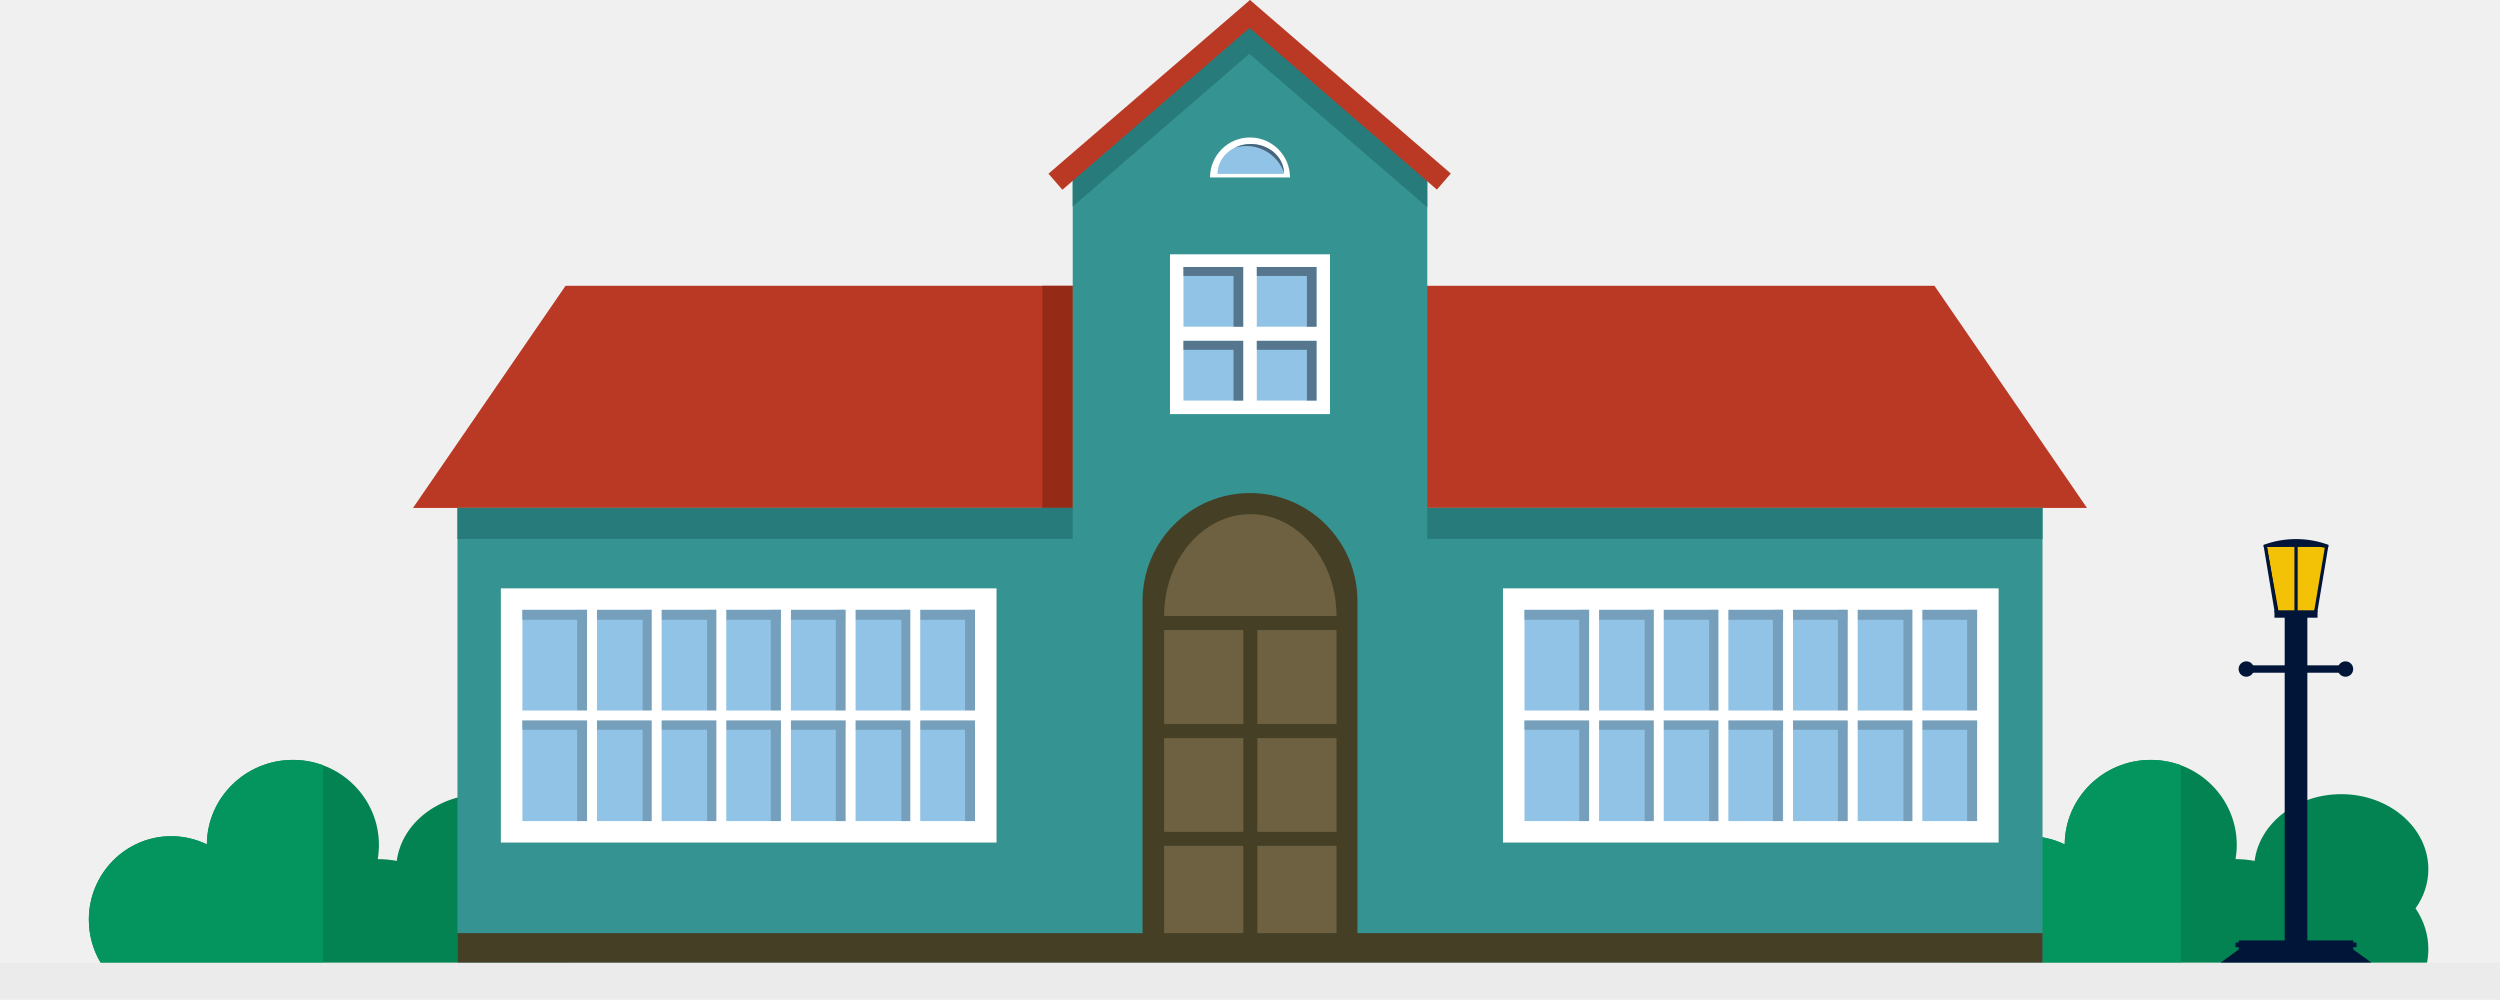
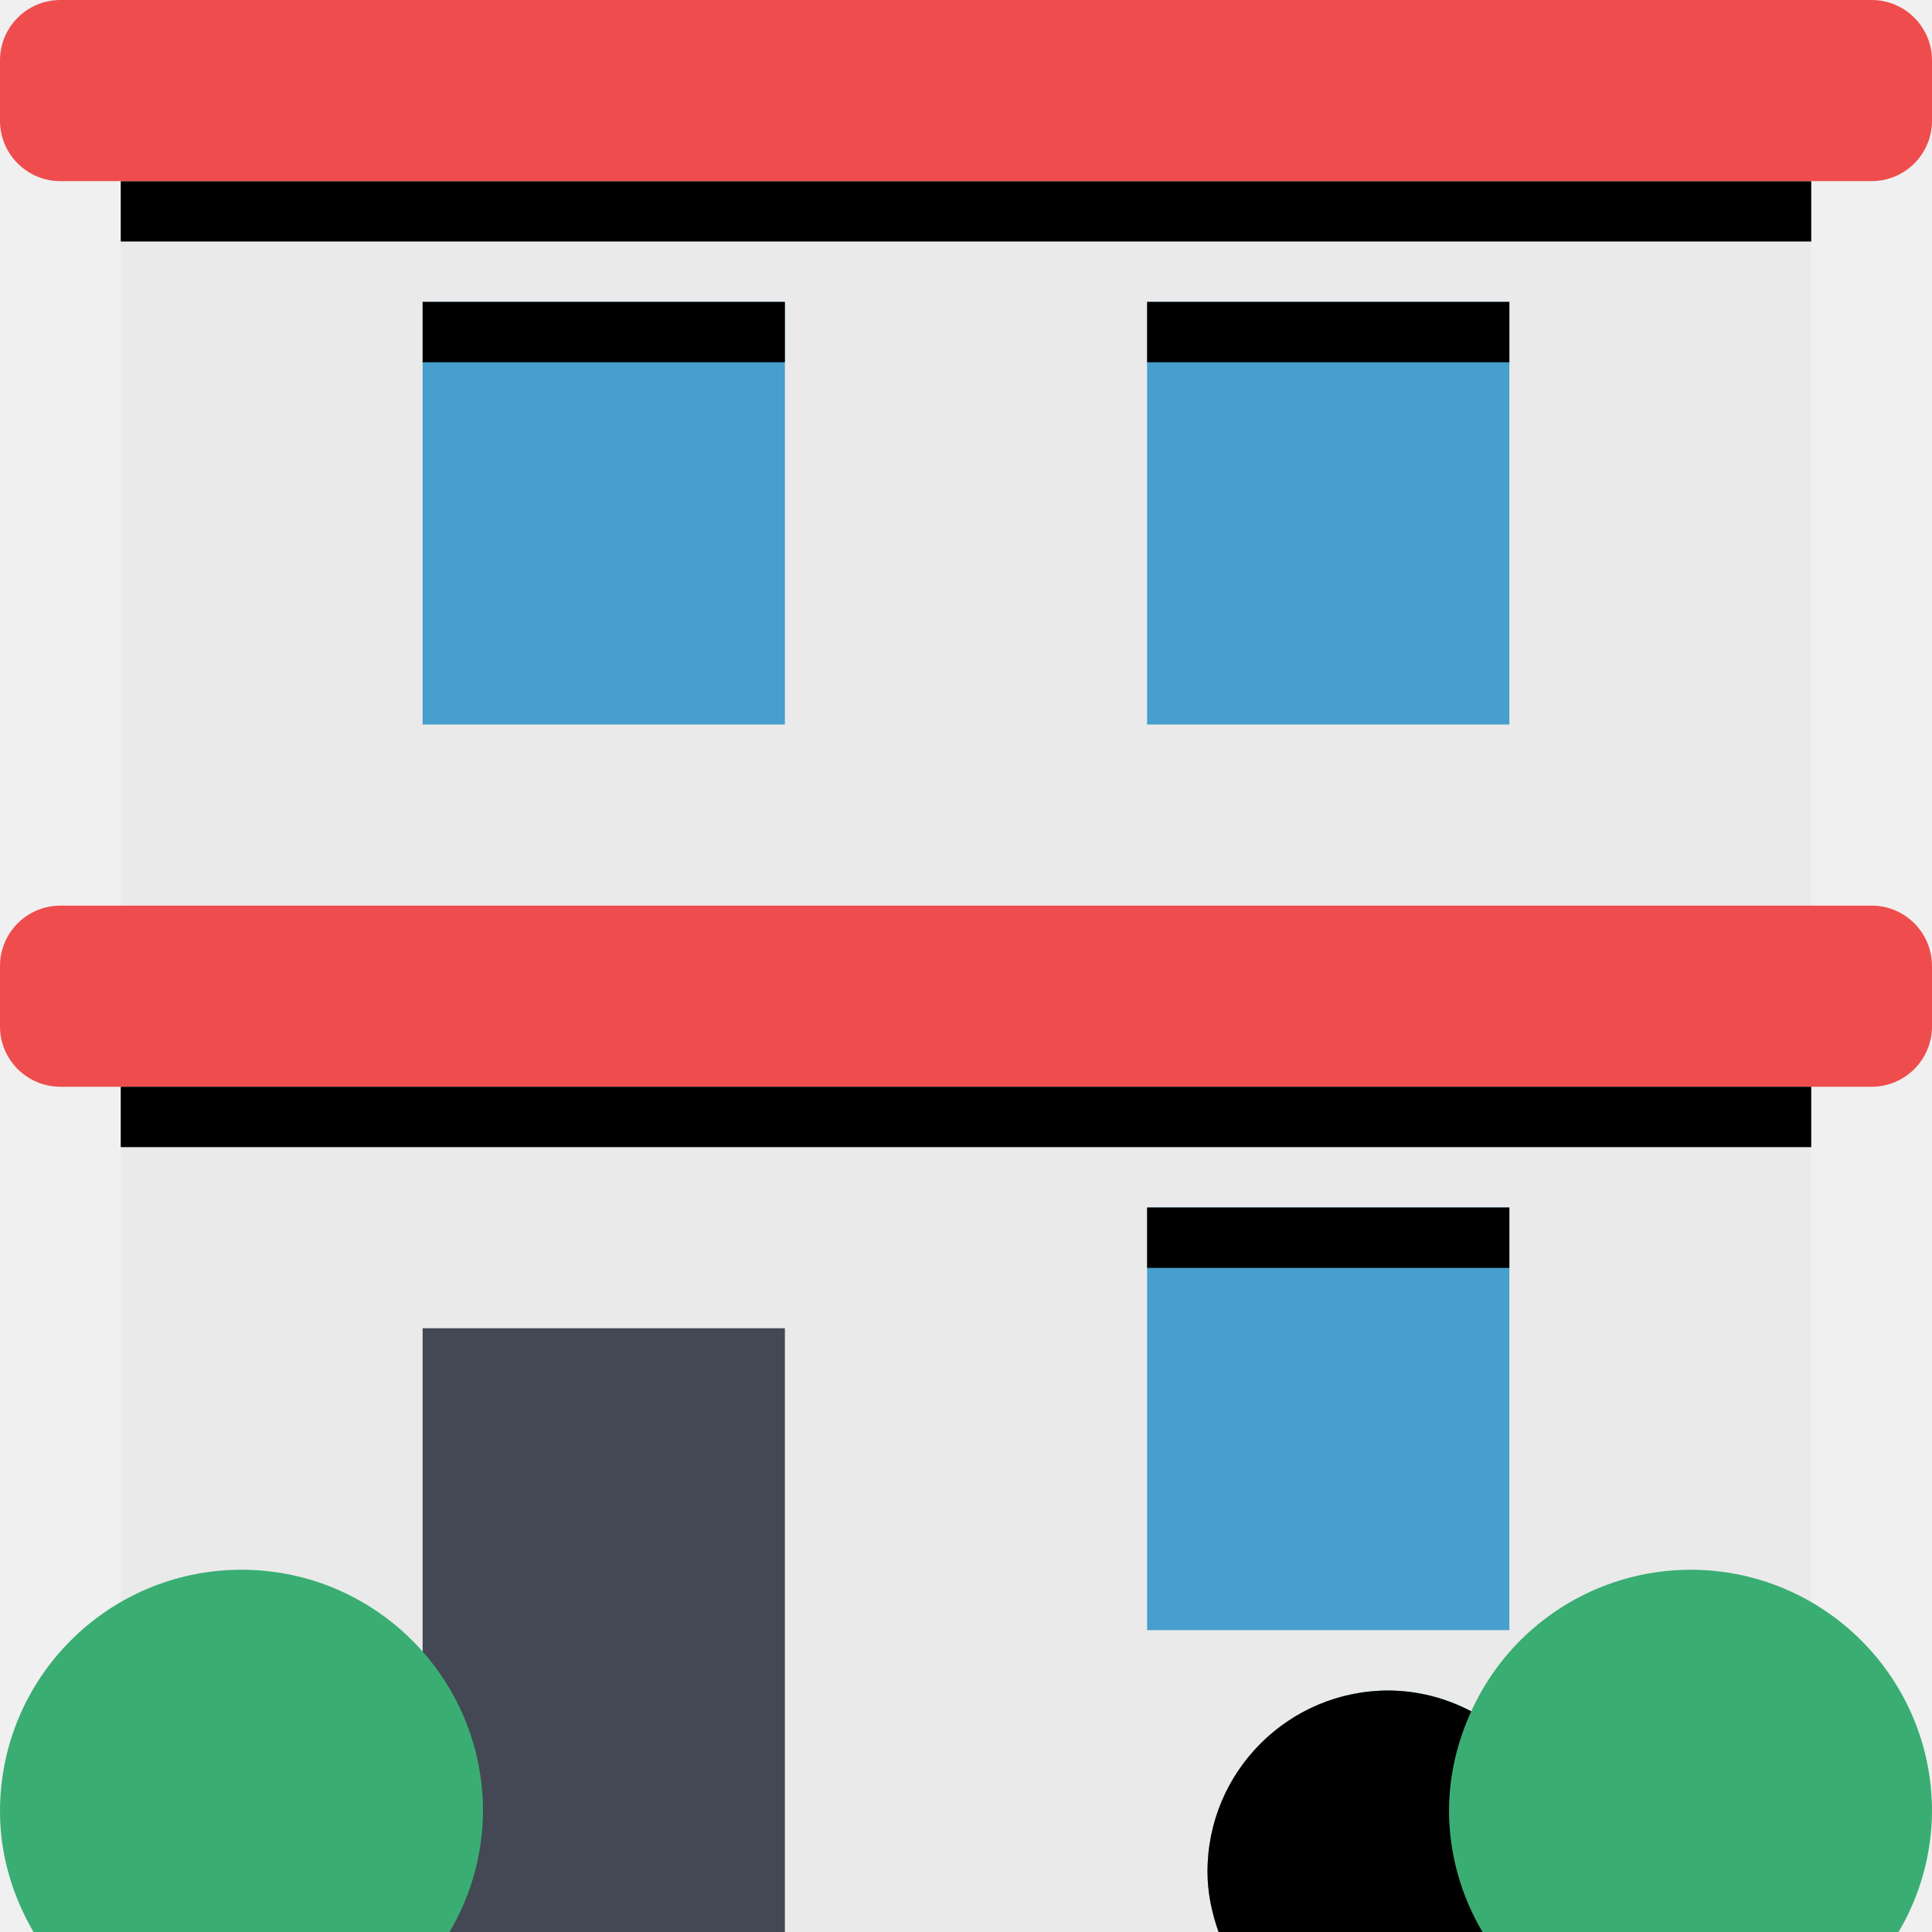
- <svg xmlns="http://www.w3.org/2000/svg" width="140" height="55.963" viewBox="0 0 140 55.963" version="1.1" xml:space="preserve" style="clip-rule:evenodd;fill-rule:evenodd;stroke-linecap:round;stroke-linejoin:round;stroke-miterlimit:1.5" id="svg2244">
-   <defs id="defs2248" />
-   <g transform="matrix(0.02286777,0,0,0.02286777,105.2467,30.62198)" id="g1932">
-     <path d="m 193.79,1018.64 c -18.437,-30.835 -29.053,-66.994 -29.053,-105.646 0,-112.774 90.374,-204.333 201.69,-204.333 31.28,0 60.905,7.23 87.337,20.128 0.675,-114.344 94.818,-206.97 210.679,-206.97 116.279,0 210.683,93.294 210.683,208.207 0,11.835 -1.001,23.441 -2.925,34.739 16.001,0.057 31.605,1.569 46.641,4.39 11.756,-91.88 102.288,-163.452 212.078,-163.452 117.76,0 213.37,82.345 213.37,183.772 0,35.15 -11.48,68.008 -31.39,95.942 19.94,29.221 31.39,63.338 31.39,99.766 0,11.406 -1.12,22.587 -3.27,33.457 z" style="fill:#038352" id="path1928" />
-     <path d="M 738.005,1018.64 H 193.79 c -18.437,-30.835 -29.053,-66.994 -29.053,-105.646 0,-112.774 90.374,-204.333 201.69,-204.333 31.28,0 60.905,7.23 87.337,20.128 0.675,-114.344 94.818,-206.97 210.679,-206.97 25.87,0 50.657,4.618 73.562,13.064 z" style="fill:#04955e" id="path1930" />
-   </g>
-   <g transform="matrix(0.02286777,0,0,0.02286777,1.207714,30.62198)" id="g1938">
-     <path d="m 193.79,1018.64 c -18.437,-30.835 -29.053,-66.994 -29.053,-105.646 0,-112.774 90.374,-204.333 201.69,-204.333 31.28,0 60.905,7.23 87.337,20.128 0.675,-114.344 94.818,-206.97 210.679,-206.97 116.279,0 210.683,93.294 210.683,208.207 0,11.835 -1.001,23.441 -2.925,34.739 16.001,0.057 31.605,1.569 46.641,4.39 11.756,-91.88 102.288,-163.452 212.078,-163.452 117.76,0 213.37,82.345 213.37,183.772 0,35.15 -11.48,68.008 -31.39,95.942 19.94,29.221 31.39,63.338 31.39,99.766 0,11.406 -1.12,22.587 -3.27,33.457 z" style="fill:#038352" id="path1934" />
-     <path d="M 738.005,1018.64 H 193.79 c -18.437,-30.835 -29.053,-66.994 -29.053,-105.646 0,-112.774 90.374,-204.333 201.69,-204.333 31.28,0 60.905,7.23 87.337,20.128 0.675,-114.344 94.818,-206.97 210.679,-206.97 25.87,0 50.657,4.618 73.562,13.064 z" style="fill:#04955e" id="path1936" />
-   </g>
-   <g transform="matrix(0.1021772,0,0,0.1021772,3.912539,-72.6511)" id="g2172">
-     <g id="g1946">
-       <path d="m 1021.92,867.66 83.6,121.753 H 188.061 L 271.662,867.66 Z" style="fill:#ba3924" id="path1940" />
-       <g transform="matrix(1.21382,0,0,1.00481,-67.514,31.4481)" id="g1944">
-         <rect x="494.708" y="832.213" width="13.724" height="121.17" style="fill:#952b17" id="rect1942" />
-       </g>
-     </g>
-     <g id="g2020">
-       <g id="g1966">
-         <g transform="matrix(0.223684,0,0,15.3272,502.113,-17886.4)" id="g1950">
-           <rect x="212.433" y="1219.64" width="868.713" height="19.062" style="fill:#359491" id="rect1948" />
-         </g>
-         <g transform="translate(0,29.1729)" id="g1954">
-           <path d="m 646.79,694.065 97.158,85.06 H 549.631 Z" style="fill:#359491" id="path1952" />
-         </g>
-         <path d="m 550.262,808.298 87.409,-75.343 -0.578,-0.499 0.386,-1.067 8.104,-7.094 1.066,0.921 1.21,-1.042 6.63,5.805 0.719,2.635 88.74,76.692 v 15.103 l -0.139,0.161 -20.01,-17.272 -77.373,-66.787 -77.238,66.787 -19.557,16.91 v -15.366 z" style="fill:#277b7a" id="path1956" />
-         <g transform="matrix(0.962943,-0.832643,0.654074,0.75643,-136.155,547.156)" id="g1960">
-           <path d="m 381.032,636.064 -114.539,-0.228 v 11.64 h 110.246 z" style="fill:#ba3924" id="path1958" />
-         </g>
-         <g transform="matrix(0.967971,0.83553,-0.653421,0.756995,807.632,10.0355)" id="g1964">
-           <path d="m 376.739,635.836 -113.747,-0.088 3.501,11.728 h 110.246 z" style="fill:#ba3924" id="path1962" />
-         </g>
-       </g>
-       <g transform="matrix(0.899378,0,0,0.899378,248.443,228.159)" id="g1980">
-         <g transform="translate(0,19.6376)" id="g1970">
-           <path d="m 467.289,625.407 h -48.751 c 0,-13.453 10.922,-24.376 24.375,-24.376 13.454,0 24.376,10.923 24.376,24.376 z" style="fill:#ffffff" id="path1968" />
-         </g>
-         <g transform="matrix(0.832249,0,0,0.746855,74.7881,175.755)" id="g1974">
-           <path d="m 467.289,625.407 h -48.751 c 0,-13.453 10.922,-24.376 24.375,-24.376 13.454,0 24.376,10.923 24.376,24.376 z" style="fill:#90c3e6" id="path1972" />
-         </g>
-         <g transform="translate(0,19.6376)" id="g1978">
-           <path d="m 433.497,607.318 c 2.93,-1.476 6.309,-2.317 9.906,-2.317 10.947,0 19.881,7.798 20.273,17.538 -3.337,-9.488 -12.381,-16.296 -23.003,-16.296 -2.497,0 -4.907,0.376 -7.176,1.075 z" style="fill:#48667a" id="path1976" />
-         </g>
-       </g>
-       <g transform="matrix(1.25671,0,0,1.25671,272.485,142.775)" id="g2018">
-         <g transform="matrix(0.795729,0,0,0.795729,-216.824,-113.61)" id="g1984">
-           <path d="m 690.636,937.989 h -47.498 -40.194 v -87.574 h 87.692 z" style="fill:#ffffff" id="path1982" />
-         </g>
-         <g transform="matrix(0.972155,0,0,0.881304,134.976,-281.071)" id="g1988">
-           <rect x="137.69" y="964.121" width="26.787" height="29.549" style="fill:#90c3e6" id="rect1986" />
-         </g>
-         <g transform="translate(132.519,-201.674)" id="g1992">
-           <path d="m 162.355,796.329 h -4.202 v -22.13 h -21.84 v -3.911 h 26.042 z" style="fill:#55768c" id="path1990" />
-         </g>
-         <g transform="matrix(0.972155,0,0,0.881304,134.976,-248.867)" id="g1996">
-           <rect x="137.69" y="964.121" width="26.787" height="29.549" style="fill:#90c3e6" id="rect1994" />
-         </g>
-         <g transform="translate(132.519,-169.47)" id="g2000">
-           <path d="m 162.355,796.329 h -4.202 v -22.13 h -21.84 v -3.911 h 26.042 z" style="fill:#55768c" id="path1998" />
-         </g>
-         <g transform="matrix(0.972155,0,0,0.881304,166.96,-281.071)" id="g2004">
-           <rect x="137.69" y="964.121" width="26.787" height="29.549" style="fill:#90c3e6" id="rect2002" />
-         </g>
-         <g transform="translate(164.503,-201.674)" id="g2008">
-           <path d="m 162.355,796.329 h -4.202 v -22.13 h -21.84 v -3.911 h 26.042 z" style="fill:#55768c" id="path2006" />
-         </g>
-         <g transform="matrix(0.972155,0,0,0.881304,166.96,-248.867)" id="g2012">
-           <rect x="137.69" y="964.121" width="26.787" height="29.549" style="fill:#90c3e6" id="rect2010" />
-         </g>
-         <g transform="translate(164.503,-169.47)" id="g2016">
-           <path d="m 162.355,796.329 h -4.202 v -22.13 h -21.84 v -3.911 h 26.042 z" style="fill:#55768c" id="path2014" />
-         </g>
-       </g>
-     </g>
-     <g id="g2170">
-       <g id="g2032">
-         <g transform="matrix(1,0,0,13.0776,0,-14960.6)" id="g2024">
-           <rect x="212.433" y="1219.64" width="868.713" height="19.062" style="fill:#359491" id="rect2022" />
-         </g>
-         <g transform="matrix(1,0,0,0.852601,0,182.583)" id="g2028">
-           <rect x="212.433" y="1219.64" width="868.713" height="19.062" style="fill:#453f25" id="rect2026" />
-         </g>
-         <path d="m 549.631,989.413 v 17.017 H 212.433 v -17.017 z m 531.519,0 v 17.017 H 743.948 v -17.017 z" style="fill:#277b7a" id="path2030" />
-       </g>
-       <g id="g2056">
-         <g transform="translate(10.2333,-0.0686211)" id="g2036">
-           <path d="m 577.675,1040.45 c 0,-32.63 26.384,-59.124 58.881,-59.124 32.498,0 58.882,26.494 58.882,59.124 v 183.89 H 577.675 Z" style="fill:#453f25" id="path2034" />
-         </g>
-         <g transform="matrix(0.802352,0,0,0.944907,136.22,65.562)" id="g2040">
-           <path d="m 577.675,1040.45 c 0,-32.63 26.384,-59.124 58.881,-59.124 32.498,0 58.882,26.494 58.882,59.124 v 183.89 H 577.675 Z" style="fill:#6d6141" id="path2038" />
-         </g>
-         <rect x="593.98" y="1048.66" width="106" height="7.688" style="fill:#453f25" id="rect2042" />
-         <g transform="translate(0,118.269)" id="g2046">
-           <rect x="593.98" y="1048.66" width="106" height="7.688" style="fill:#453f25" id="rect2044" />
-         </g>
-         <g transform="translate(0,59.2141)" id="g2050">
-           <rect x="593.98" y="1048.66" width="106" height="7.688" style="fill:#453f25" id="rect2048" />
-         </g>
-         <g transform="matrix(0,-1.66536,1,0,-405.524,2217.1)" id="g2054">
-           <rect x="593.98" y="1048.66" width="106" height="7.688" style="fill:#453f25" id="rect2052" />
-         </g>
-       </g>
-       <g id="g2112">
-         <g transform="matrix(0.986041,0,0,1,-9.82041,0.0269393)" id="g2060">
-           <rect x="249.524" y="1033.47" width="275.499" height="139.306" style="fill:#ffffff" id="rect2058" />
-         </g>
-         <g transform="matrix(0.900298,0,0,0.830892,23.3855,186.574)" id="g2064">
-           <rect x="249.524" y="1033.47" width="275.499" height="139.306" style="fill:#90c3e6" id="rect2062" />
-         </g>
-         <rect x="455.724" y="1045.28" width="5.429" height="115.748" style="fill:#759fbb" id="rect2066" />
-         <rect x="490.634" y="1045.28" width="5.429" height="115.748" style="fill:#759fbb" id="rect2068" />
-         <rect x="419.793" y="1045.28" width="5.429" height="115.748" style="fill:#759fbb" id="rect2070" />
-         <rect x="384.146" y="1045.28" width="5.429" height="115.748" style="fill:#759fbb" id="rect2072" />
-         <rect x="349.241" y="1045.28" width="5.429" height="115.748" style="fill:#759fbb" id="rect2074" />
-         <rect x="313.904" y="1045.28" width="5.429" height="115.748" style="fill:#759fbb" id="rect2076" />
-         <rect x="278.036" y="1045.28" width="5.429" height="115.748" style="fill:#759fbb" id="rect2078" />
-         <rect x="248.031" y="1105.56" width="248.031" height="5.429" style="fill:#759fbb" id="rect2080" />
-         <rect x="248.031" y="1045.28" width="248.031" height="5.429" style="fill:#759fbb" id="rect2082" />
-         <g transform="matrix(1,0,0,1.01696,5.31049,-19.8882)" id="g2086">
-           <rect x="278.154" y="1045.28" width="5.429" height="122.791" style="fill:#ffffff" id="rect2084" />
-         </g>
-         <g transform="matrix(1,0,0,1.01696,40.7436,-19.8882)" id="g2090">
-           <rect x="278.154" y="1045.28" width="5.429" height="122.791" style="fill:#ffffff" id="rect2088" />
-         </g>
-         <g transform="matrix(1,0,0,1.01696,76.1766,-19.8882)" id="g2094">
-           <rect x="278.154" y="1045.28" width="5.429" height="122.791" style="fill:#ffffff" id="rect2092" />
-         </g>
-         <g transform="matrix(1,0,0,1.01696,111.61,-19.8882)" id="g2098">
-           <rect x="278.154" y="1045.28" width="5.429" height="122.791" style="fill:#ffffff" id="rect2096" />
-         </g>
-         <g transform="matrix(1,0,0,1.01696,147.043,-19.8882)" id="g2102">
-           <rect x="278.154" y="1045.28" width="5.429" height="122.791" style="fill:#ffffff" id="rect2100" />
-         </g>
-         <g transform="matrix(1,0,0,1.01696,182.476,-19.8882)" id="g2106">
-           <rect x="278.154" y="1045.28" width="5.429" height="122.791" style="fill:#ffffff" id="rect2104" />
-         </g>
-         <g transform="matrix(0,-1,2.11795,0,-1969.73,1384.02)" id="g2110">
-           <rect x="278.154" y="1045.28" width="5.429" height="122.791" style="fill:#ffffff" id="rect2108" />
-         </g>
-       </g>
-       <g transform="translate(549.213)" id="g2168">
-         <g transform="matrix(0.986041,0,0,1,-9.82041,0.0269393)" id="g2116">
-           <rect x="249.524" y="1033.47" width="275.499" height="139.306" style="fill:#ffffff" id="rect2114" />
-         </g>
-         <g transform="matrix(0.900298,0,0,0.830892,23.3855,186.574)" id="g2120">
-           <rect x="249.524" y="1033.47" width="275.499" height="139.306" style="fill:#90c3e6" id="rect2118" />
-         </g>
-         <rect x="455.724" y="1045.28" width="5.429" height="115.748" style="fill:#759fbb" id="rect2122" />
-         <rect x="490.634" y="1045.28" width="5.429" height="115.748" style="fill:#759fbb" id="rect2124" />
-         <rect x="419.793" y="1045.28" width="5.429" height="115.748" style="fill:#759fbb" id="rect2126" />
-         <rect x="384.146" y="1045.28" width="5.429" height="115.748" style="fill:#759fbb" id="rect2128" />
-         <rect x="349.241" y="1045.28" width="5.429" height="115.748" style="fill:#759fbb" id="rect2130" />
-         <rect x="313.904" y="1045.28" width="5.429" height="115.748" style="fill:#759fbb" id="rect2132" />
-         <rect x="278.036" y="1045.28" width="5.429" height="115.748" style="fill:#759fbb" id="rect2134" />
-         <rect x="248.031" y="1105.56" width="248.031" height="5.429" style="fill:#759fbb" id="rect2136" />
-         <rect x="248.031" y="1045.28" width="248.031" height="5.429" style="fill:#759fbb" id="rect2138" />
-         <g transform="matrix(1,0,0,1.01696,5.31049,-19.8882)" id="g2142">
-           <rect x="278.154" y="1045.28" width="5.429" height="122.791" style="fill:#ffffff" id="rect2140" />
-         </g>
-         <g transform="matrix(1,0,0,1.01696,40.7436,-19.8882)" id="g2146">
-           <rect x="278.154" y="1045.28" width="5.429" height="122.791" style="fill:#ffffff" id="rect2144" />
-         </g>
-         <g transform="matrix(1,0,0,1.01696,76.1766,-19.8882)" id="g2150">
-           <rect x="278.154" y="1045.28" width="5.429" height="122.791" style="fill:#ffffff" id="rect2148" />
-         </g>
-         <g transform="matrix(1,0,0,1.01696,111.61,-19.8882)" id="g2154">
-           <rect x="278.154" y="1045.28" width="5.429" height="122.791" style="fill:#ffffff" id="rect2152" />
-         </g>
-         <g transform="matrix(1,0,0,1.01696,147.043,-19.8882)" id="g2158">
-           <rect x="278.154" y="1045.28" width="5.429" height="122.791" style="fill:#ffffff" id="rect2156" />
-         </g>
-         <g transform="matrix(1,0,0,1.01696,182.476,-19.8882)" id="g2162">
-           <rect x="278.154" y="1045.28" width="5.429" height="122.791" style="fill:#ffffff" id="rect2160" />
-         </g>
-         <g transform="matrix(0,-1,2.11795,0,-1969.73,1384.02)" id="g2166">
-           <rect x="278.154" y="1045.28" width="5.429" height="122.791" style="fill:#ffffff" id="rect2164" />
-         </g>
-       </g>
-     </g>
-   </g>
-   <g transform="matrix(0.02321303,0,0,0.02321303,114.7993,21.01558)" id="g2238">
-     <g id="g2188">
-       <path d="M 775.923,1417.32 H 411.15 l 46.966,-34.01 h 270.841 z" style="fill:#001538" id="path2174" />
-       <g transform="matrix(5.37119,0,0,0.0480607,-2582.16,1320.01)" id="g2178">
-         <rect x="565.514" y="1177.86" width="51.466" height="222.456" style="fill:#001538" id="rect2176" />
-       </g>
-       <g transform="matrix(5.37119,0,0,0.0480607,-2582.16,1306.77)" id="g2182">
-         <rect x="565.514" y="1177.86" width="51.466" height="222.456" style="fill:#001538" id="rect2180" />
-       </g>
-       <g transform="matrix(5.67224,0,0,0.0499479,-2760.16,1309.68)" id="g2186">
-         <rect x="565.514" y="1177.86" width="51.466" height="222.456" style="fill:#001538" id="rect2184" />
-       </g>
-     </g>
-     <g transform="matrix(0.524704,0,0,1.51376,284.361,-725.989)" id="g2192">
-       <rect x="537.155" y="860.052" width="104.164" height="527.263" style="fill:#001538" id="rect2190" />
-     </g>
-     <g id="g2206">
-       <g transform="translate(-5.89166,-8.90531)" id="g2196">
-         <rect x="489.605" y="708.661" width="219.056" height="17.811" style="fill:#001538" id="rect2194" />
-       </g>
-       <g transform="translate(248.224,-37.06)" id="g2200">
-         <circle cx="225.374" cy="745.721" r="18.573" style="fill:#001538" id="circle2198" />
-       </g>
-       <g transform="translate(487.512,-37.06)" id="g2204">
-         <circle cx="225.374" cy="745.721" r="18.573" style="fill:#001538" id="circle2202" />
-       </g>
-     </g>
-     <g transform="translate(0.156901,205.895)" id="g2236">
-       <g transform="matrix(1.52602,0,0,2.02202,-312.3,-374.621)" id="g2210">
-         <path d="m 545.89,287.021 18.938,79.429 57.24,0.829 3.763,-6.16 c 0,0 15.589,-70.605 16.076,-72.811 0.003,-0.014 -0.001,-0.029 -0.012,-0.04 -0.011,-0.012 -0.028,-0.02 -0.046,-0.022 -1.283,-0.159 -19.781,-2.459 -19.781,-2.459 h -32.234 l -43.944,1.234" style="fill:#f3c106;stroke:#000000;stroke-width:2.46px" id="path2208" />
-       </g>
-       <g transform="matrix(1.54173,0,0,1.50557,-317.737,-181.877)" id="g2214">
-         <rect x="588.491" y="255.799" width="5.045" height="109.445" style="fill:#001538" id="rect2212" />
-       </g>
-       <g transform="matrix(1.52602,0,0,2.02202,-312.3,-374.621)" id="g2218">
-         <rect x="542.214" y="285.787" width="102.465" height="2.468" style="fill:#001538" id="rect2216" />
-       </g>
-       <g transform="matrix(1.37916,0,0,2.02202,-316.344,-226.471)" id="g2222">
-         <path d="m 602.982,212.519 c 17.434,-4.456 36.589,-6.92 56.687,-6.92 20.098,0 39.254,2.464 56.688,6.92 l -0.605,0.593 -111.848,0.016 z" style="fill:#001538" id="path2220" />
-       </g>
-       <g transform="matrix(1.50519,-0.442152,0.245931,1.46989,-433.57,89.6838)" id="g2226">
-         <rect x="588.491" y="255.799" width="5.045" height="109.445" style="fill:#001538" id="rect2224" />
-       </g>
-       <g transform="matrix(1.5052,0.442068,-0.245885,1.4699,-159.003,-432.906)" id="g2230">
-         <rect x="588.491" y="255.799" width="5.045" height="109.445" style="fill:#001538" id="rect2228" />
-       </g>
-       <g transform="matrix(0.474377,0,0,1,309.096,-347.542)" id="g2234">
-         <rect x="489.605" y="708.661" width="219.056" height="17.811" style="fill:#001538" id="rect2232" />
-       </g>
-     </g>
-   </g>
-   <g transform="matrix(0.1033073,0,0,0.1083865,-2.389395,-68.6238)" id="g2242">
-     <rect x="23.129" y="1130.58" width="1355.18" height="18.886" style="fill:#ebebeb" id="rect2240" />
-   </g>
+ <svg xmlns="http://www.w3.org/2000/svg" width="140" height="140" viewBox="0 0 179.2 179.2" class="icon" version="1.1" id="svg1150">
+   <defs id="defs1154" />
+   <path d="M 11.2,16.8 H 168 V 179.2 H 11.2 Z" fill="#eaeaea" id="path1132" style="stroke-width:0.175" />
+   <path d="m 39.2,123.2 h 33.6 v 56 H 39.2 Z" fill="#434854" id="path1134" style="stroke-width:0.175" />
+   <path d="M 106.4,112 H 140 v 39.2 h -33.6 z m 0,-84 H 140 V 67.2 H 106.4 Z M 39.2,28 H 72.8 V 67.2 H 39.2 Z" fill="#469fcc" id="path1136" style="stroke-width:0.175" />
+   <path d="M 106.4,112 H 140 v 5.6 h -33.6 z m 0,-84 H 140 v 5.6 h -33.6 z m -67.2,0 h 33.6 v 5.6 H 39.2 Z" fill="" id="path1138" style="stroke-width:0.175" />
+   <path d="M 11.2,16.8 H 168 v 5.6 H 11.2 Z" fill="" id="path1140" style="stroke-width:0.175" />
+   <path d="m 179.2,11.2 a 5.6,5.6 0 0 1 -5.6,5.6 H 5.6 A 5.6,5.6 0 0 1 0,11.2 V 5.6 A 5.6,5.6 0 0 1 5.6,0 h 168 a 5.6,5.6 0 0 1 5.6,5.6 z m 0,84 a 5.6,5.6 0 0 1 -5.6,5.6 H 5.6 A 5.6,5.6 0 0 1 0,95.2 V 89.6 A 5.6,5.6 0 0 1 5.6,84 h 168 a 5.6,5.6 0 0 1 5.6,5.6 z" fill="#ef4d4d" id="path1142" style="stroke-width:0.175" />
+   <path d="M 41.692,179.2 A 22.165,22.165 0 0 0 44.8,168 22.4,22.4 0 0 0 0,168 c 0,4.099 1.182,7.89 3.108,11.2 z M 156.8,145.6 A 22.355,22.355 0 0 0 136.461,158.732 16.598,16.598 0 0 0 128.8,156.8 16.8,16.8 0 0 0 112,173.6 c 0,1.977 0.403,3.842 1.03,5.6 h 63.067 A 22.215,22.215 0 0 0 179.2,168 22.4,22.4 0 0 0 156.8,145.6 Z" fill="#3aad73" id="path1144" style="stroke-width:0.175" />
+   <path d="M 136.461,158.732 A 16.598,16.598 0 0 0 128.8,156.8 16.8,16.8 0 0 0 112,173.6 c 0,1.977 0.403,3.842 1.03,5.6 H 137.508 A 22.165,22.165 0 0 1 134.4,168 c 0,-3.315 0.767,-6.434 2.061,-9.268 z" fill="" id="path1146" style="stroke-width:0.175" />
+   <path d="M 11.2,100.8 H 168 v 5.6 H 11.2 Z" fill="" id="path1148" style="stroke-width:0.175" />
</svg>
